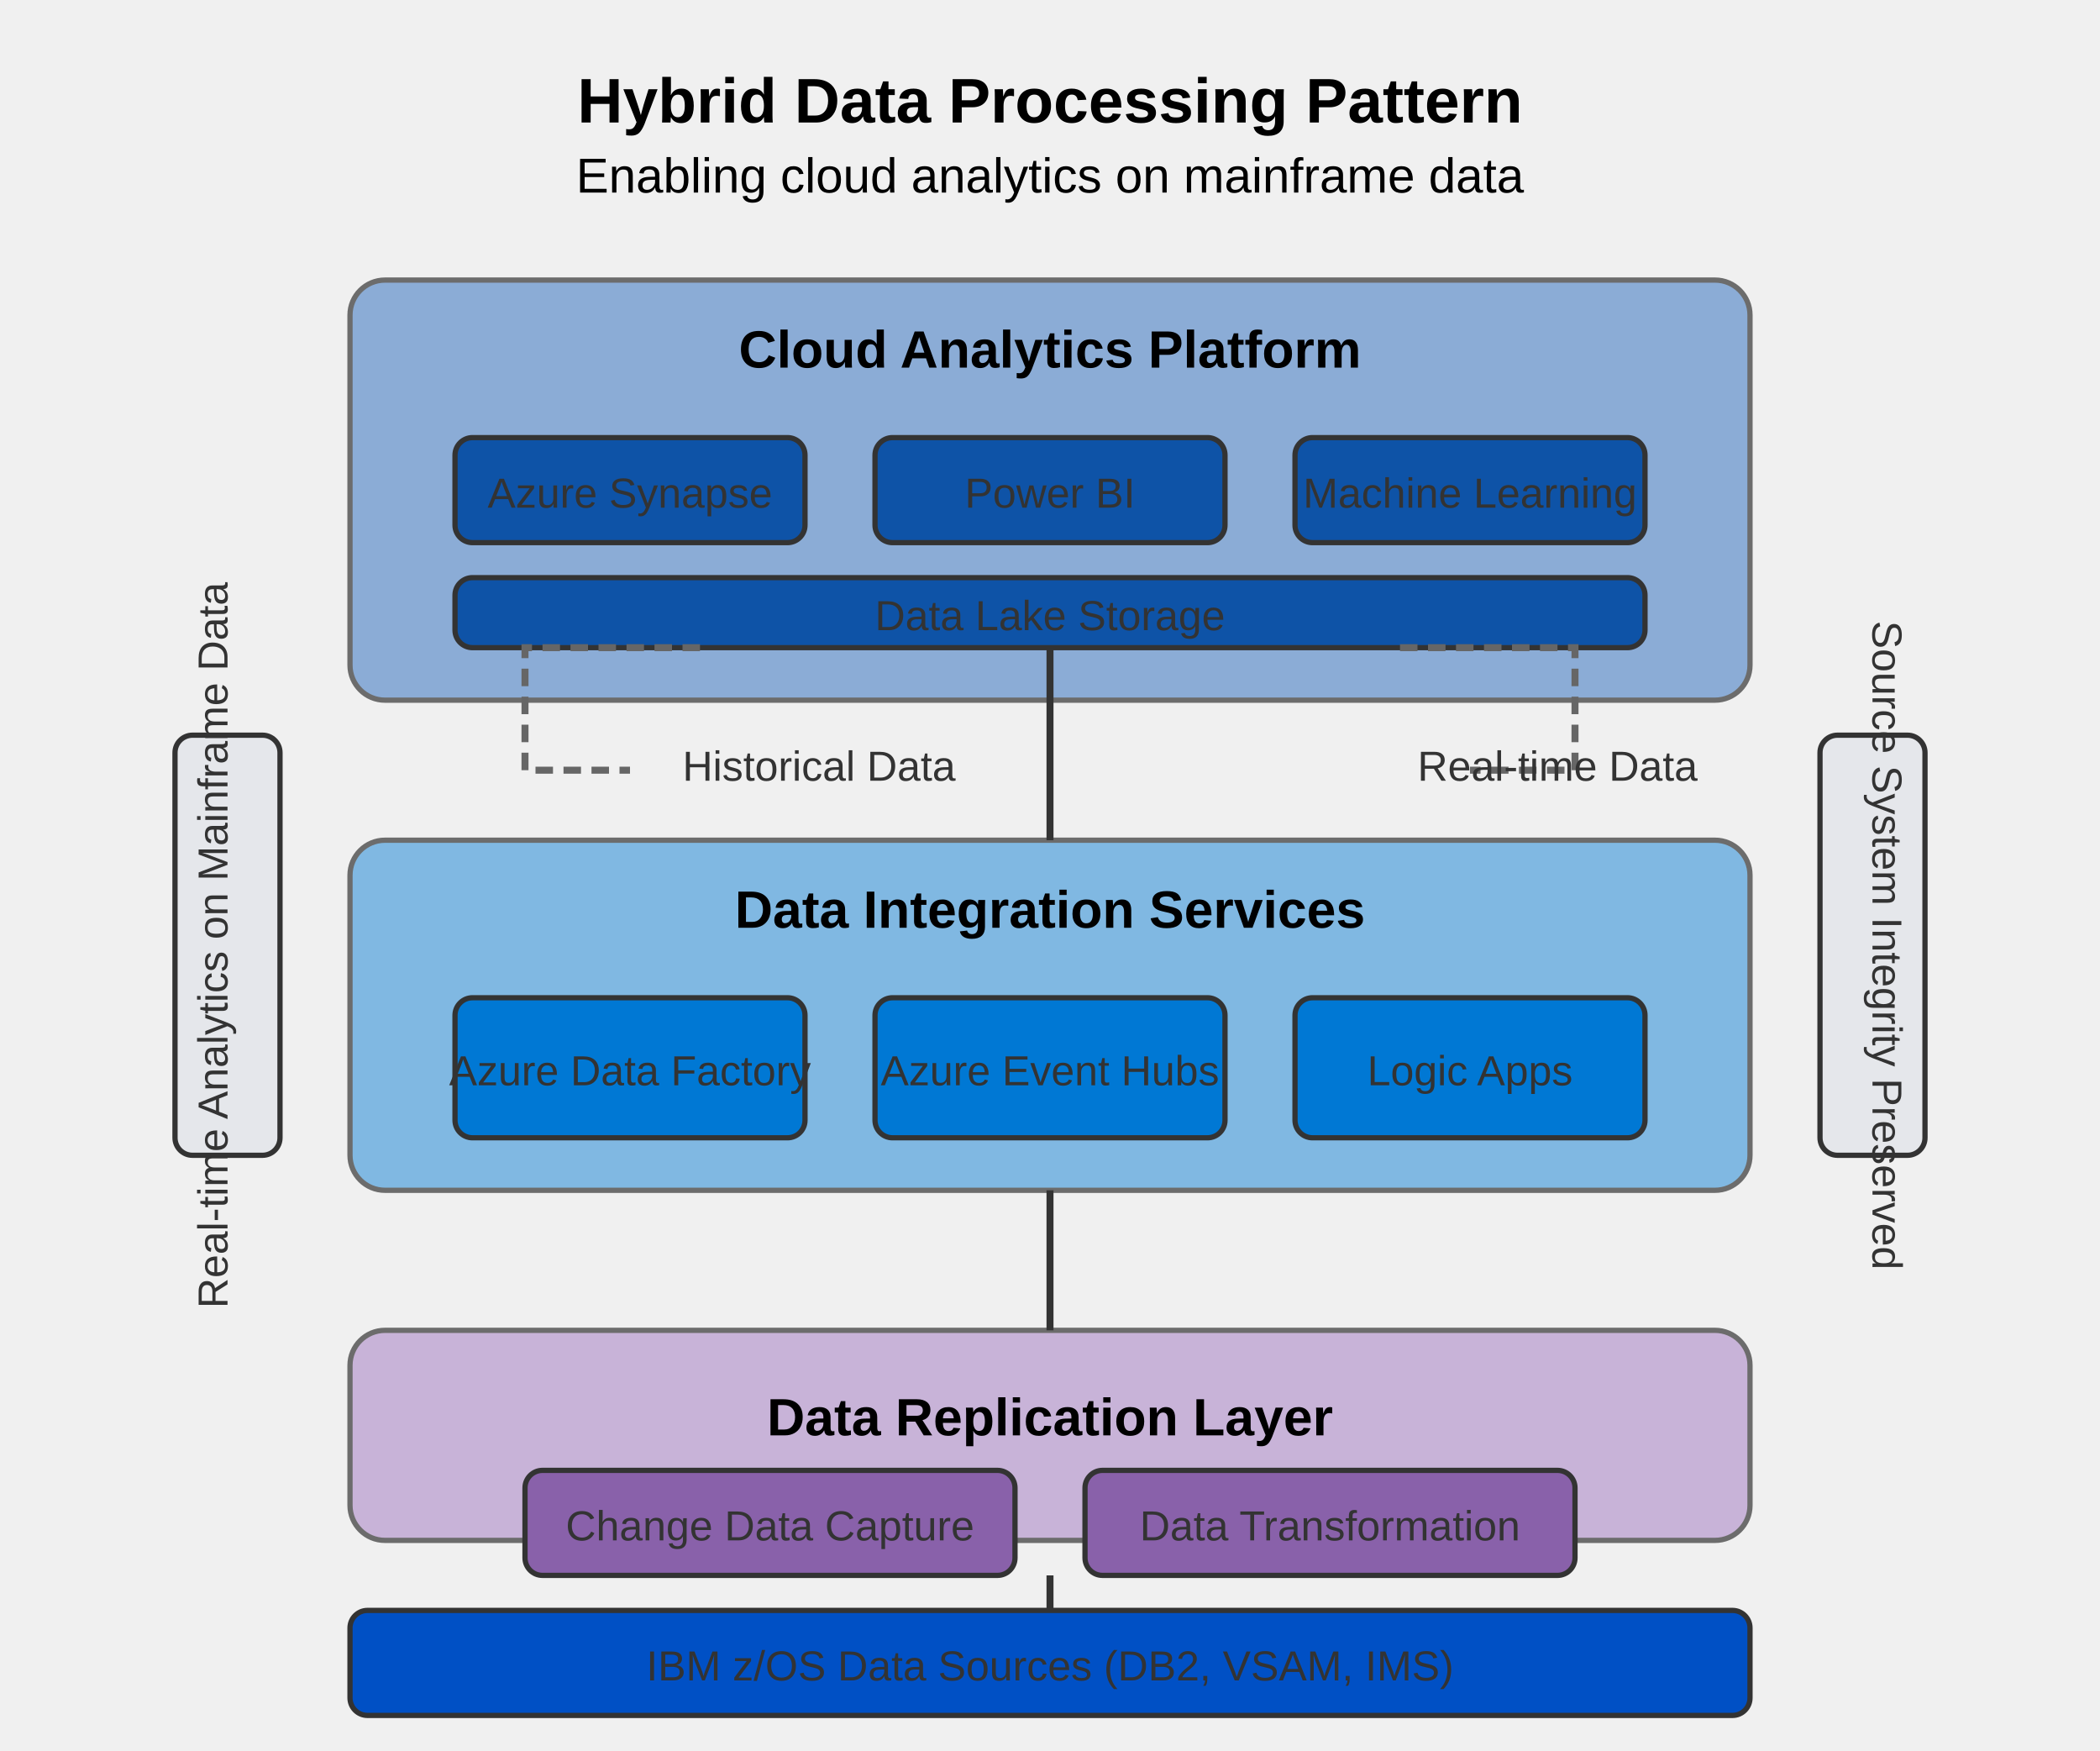
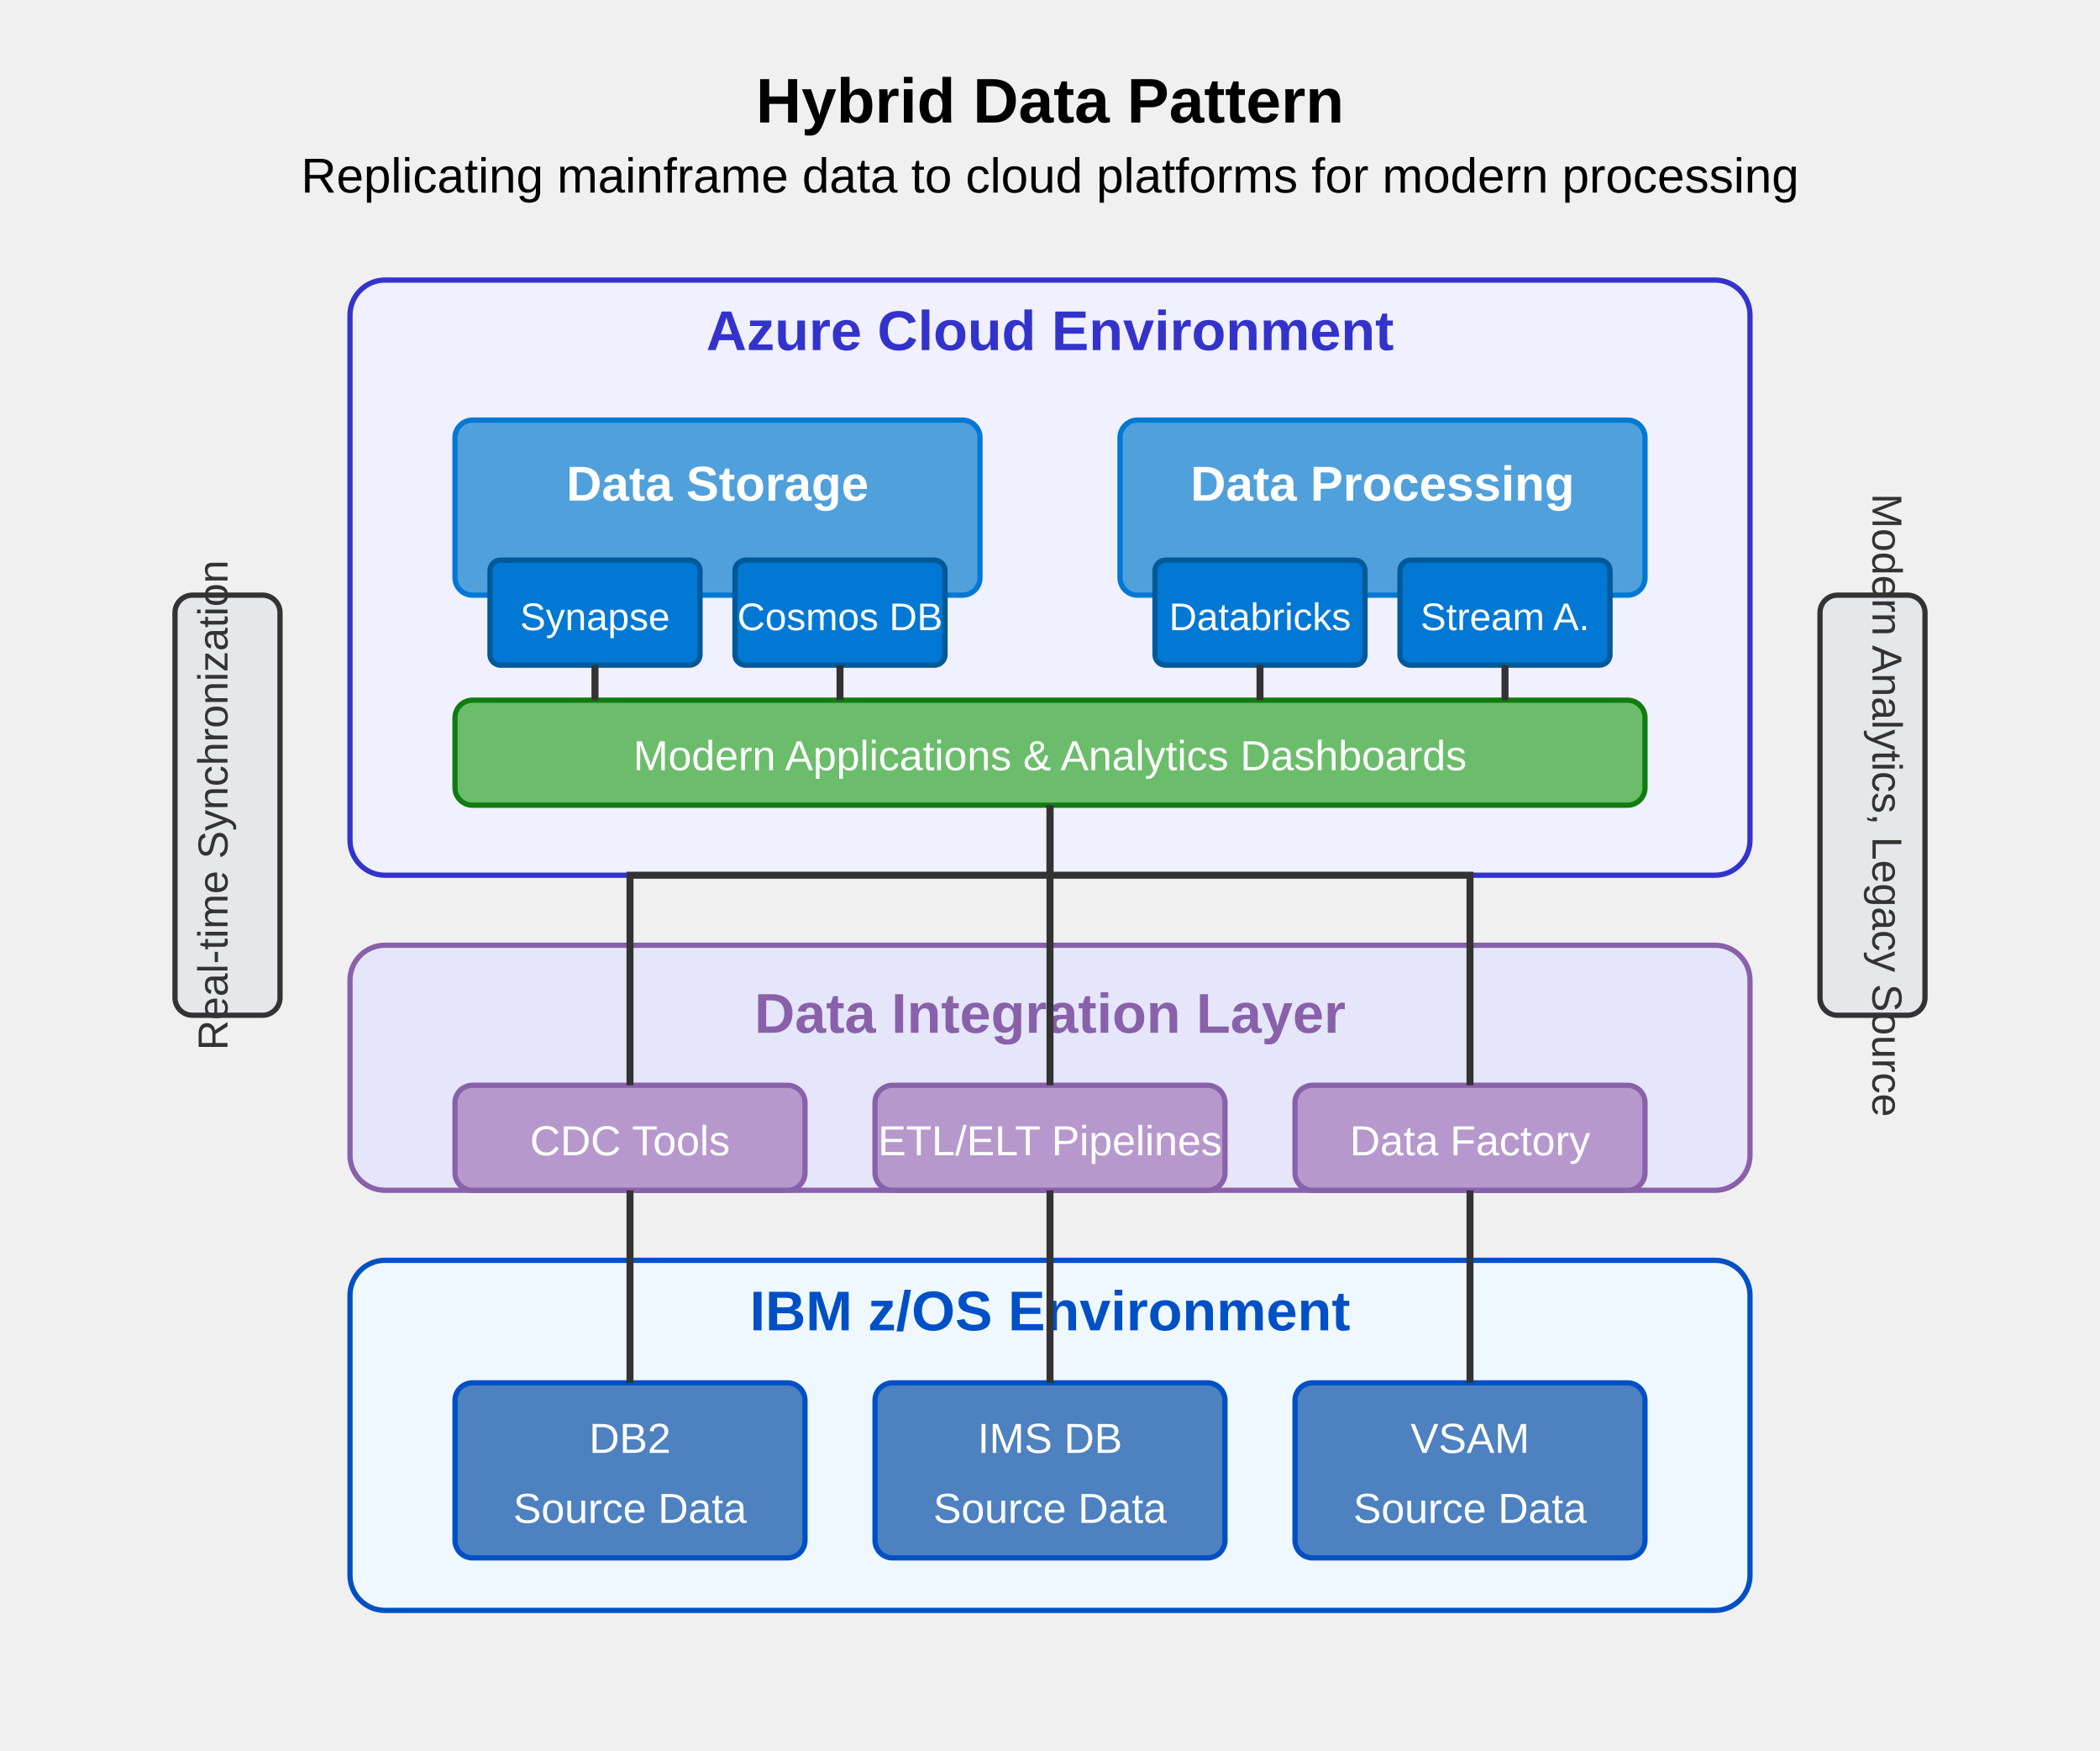
<svg xmlns="http://www.w3.org/2000/svg" width="600" height="500" viewBox="0 0 600 500">
-   <style>
-     .title { font-size: 18px; font-weight: bold; font-family: Arial, sans-serif; }
-     .subtitle { font-size: 14px; font-family: Arial, sans-serif; }
-     .header { font-size: 15px; font-weight: bold; font-family: Arial, sans-serif; }
-     .label { font-size: 13px; font-family: Arial, sans-serif; fill: #333; }
-     .small-label { font-size: 12px; font-family: Arial, sans-serif; fill: #333; }
-     .azure { fill: #0078D4; }
-     .azure-light { fill: #50A0DB; }
-     .synapse { fill: #0E53A7; }
-     .synapse-light { fill: #5F8FCA; }
-     .data { fill: #8961AA; }
-     .data-light { fill: #B798CD; }
-     .mainframe { fill: #0050C5; }
-     .mainframe-light { fill: #4D81BF; }
-     .flow { fill: none; stroke: #666; stroke-width: 2; stroke-dasharray: 5,3; }
-     .solid-flow { fill: none; stroke: #333; stroke-width: 2; }
-     .arrow { fill: #666; }
-     rect { stroke: #333; stroke-width: 1.5; }
-     .container { fill: #f5f5f5; stroke: #ddd; }
-   </style>
-   <text x="300" y="35" text-anchor="middle" class="title">Hybrid Data Processing Pattern</text>
-   <text x="300" y="55" text-anchor="middle" class="subtitle">Enabling cloud analytics on mainframe data</text>
-   <rect x="100" y="80" width="400" height="120" rx="10" ry="10" class="synapse-light" opacity="0.7" />
-   <text x="300" y="105" text-anchor="middle" class="header">Cloud Analytics Platform</text>
-   <rect x="130" y="125" width="100" height="30" rx="5" ry="5" class="synapse" />
-   <text x="180" y="145" text-anchor="middle" class="small-label" fill="#fff">Azure Synapse</text>
-   <rect x="250" y="125" width="100" height="30" rx="5" ry="5" class="synapse" />
-   <text x="300" y="145" text-anchor="middle" class="small-label" fill="#fff">Power BI</text>
-   <rect x="370" y="125" width="100" height="30" rx="5" ry="5" class="synapse" />
-   <text x="420" y="145" text-anchor="middle" class="small-label" fill="#fff">Machine Learning</text>
-   <rect x="130" y="165" width="340" height="20" rx="5" ry="5" class="synapse" />
-   <text x="300" y="180" text-anchor="middle" class="small-label" fill="#fff">Data Lake Storage</text>
-   <rect x="100" y="240" width="400" height="100" rx="10" ry="10" class="azure-light" opacity="0.7" />
-   <text x="300" y="265" text-anchor="middle" class="header">Data Integration Services</text>
-   <rect x="130" y="285" width="100" height="40" rx="5" ry="5" class="azure" />
-   <text x="180" y="310" text-anchor="middle" class="small-label" fill="#fff">Azure Data Factory</text>
-   <rect x="250" y="285" width="100" height="40" rx="5" ry="5" class="azure" />
-   <text x="300" y="310" text-anchor="middle" class="small-label" fill="#fff">Azure Event Hubs</text>
-   <rect x="370" y="285" width="100" height="40" rx="5" ry="5" class="azure" />
-   <text x="420" y="310" text-anchor="middle" class="small-label" fill="#fff">Logic Apps</text>
-   <rect x="100" y="380" width="400" height="60" rx="10" ry="10" class="data-light" opacity="0.7" />
-   <text x="300" y="410" text-anchor="middle" class="header">Data Replication Layer</text>
-   <rect x="150" y="420" width="140" height="30" rx="5" ry="5" class="data" />
-   <text x="220" y="440" text-anchor="middle" class="small-label" fill="#fff">Change Data Capture</text>
-   <rect x="310" y="420" width="140" height="30" rx="5" ry="5" class="data" />
-   <text x="380" y="440" text-anchor="middle" class="small-label" fill="#fff">Data Transformation</text>
-   <rect x="100" y="460" width="400" height="30" rx="5" ry="5" class="mainframe" />
-   <text x="300" y="480" text-anchor="middle" class="small-label" fill="#fff">IBM z/OS Data Sources (DB2, VSAM, IMS)</text>
-   <path d="M300,185 L300,240" class="solid-flow" />
-   <path d="M300,340 L300,380" class="solid-flow" />
-   <path d="M300,450 L300,460" class="solid-flow" />
-   <rect x="50" y="210" width="30" height="120" rx="5" ry="5" fill="#E5E7EB" />
-   <text x="65" y="270" text-anchor="middle" class="small-label" transform="rotate(-90 65,270)">Real-time Analytics on Mainframe Data</text>
-   <rect x="520" y="210" width="30" height="120" rx="5" ry="5" fill="#E5E7EB" />
-   <text x="535" y="270" text-anchor="middle" class="small-label" transform="rotate(90 535,270)">Source System Integrity Preserved</text>
-   <path d="M200,185 L150,185 L150,220 L180,220" class="flow" />
-   <text x="195" y="223" class="small-label">Historical Data</text>
-   <path d="M400,185 L450,185 L450,220 L420,220" class="flow" />
-   <text x="405" y="223" class="small-label">Real-time Data</text>
+   <text x="300" y="35" text-anchor="middle" font-size="18" font-weight="bold" font-family="Arial, sans-serif">Hybrid Data Pattern</text>
+   <text x="300" y="55" text-anchor="middle" font-size="14" font-family="Arial, sans-serif">Replicating mainframe data to cloud platforms for modern processing</text>
+   <rect x="100" y="360" width="400" height="100" rx="10" ry="10" fill="#f0f8ff" stroke="#0050C5" stroke-width="1.5" />
+   <text x="300" y="380" text-anchor="middle" font-size="16" font-weight="bold" font-family="Arial, sans-serif" fill="#0050C5">IBM z/OS Environment</text>
+   <rect x="130" y="395" width="100" height="50" rx="5" ry="5" fill="#4D81BF" stroke="#0050C5" stroke-width="1.5" />
+   <text x="180" y="415" text-anchor="middle" font-size="12" font-family="Arial, sans-serif" fill="white">DB2</text>
+   <text x="180" y="435" text-anchor="middle" font-size="12" font-family="Arial, sans-serif" fill="white">Source Data</text>
+   <rect x="250" y="395" width="100" height="50" rx="5" ry="5" fill="#4D81BF" stroke="#0050C5" stroke-width="1.5" />
+   <text x="300" y="415" text-anchor="middle" font-size="12" font-family="Arial, sans-serif" fill="white">IMS DB</text>
+   <text x="300" y="435" text-anchor="middle" font-size="12" font-family="Arial, sans-serif" fill="white">Source Data</text>
+   <rect x="370" y="395" width="100" height="50" rx="5" ry="5" fill="#4D81BF" stroke="#0050C5" stroke-width="1.5" />
+   <text x="420" y="415" text-anchor="middle" font-size="12" font-family="Arial, sans-serif" fill="white">VSAM</text>
+   <text x="420" y="435" text-anchor="middle" font-size="12" font-family="Arial, sans-serif" fill="white">Source Data</text>
+   <rect x="100" y="270" width="400" height="70" rx="10" ry="10" fill="#e6e6fa" stroke="#8961AA" stroke-width="1.5" />
+   <text x="300" y="295" text-anchor="middle" font-size="16" font-weight="bold" font-family="Arial, sans-serif" fill="#8961AA">Data Integration Layer</text>
+   <rect x="130" y="310" width="100" height="30" rx="5" ry="5" fill="#B798CD" stroke="#8961AA" stroke-width="1.5" />
+   <text x="180" y="330" text-anchor="middle" font-size="12" font-family="Arial, sans-serif" fill="white">CDC Tools</text>
+   <rect x="250" y="310" width="100" height="30" rx="5" ry="5" fill="#B798CD" stroke="#8961AA" stroke-width="1.5" />
+   <text x="300" y="330" text-anchor="middle" font-size="12" font-family="Arial, sans-serif" fill="white">ETL/ELT Pipelines</text>
+   <rect x="370" y="310" width="100" height="30" rx="5" ry="5" fill="#B798CD" stroke="#8961AA" stroke-width="1.5" />
+   <text x="420" y="330" text-anchor="middle" font-size="12" font-family="Arial, sans-serif" fill="white">Data Factory</text>
+   <rect x="100" y="80" width="400" height="170" rx="10" ry="10" fill="#f0f0ff" stroke="#3333cc" stroke-width="1.5" />
+   <text x="300" y="100" text-anchor="middle" font-size="16" font-weight="bold" font-family="Arial, sans-serif" fill="#3333cc">Azure Cloud Environment</text>
+   <rect x="130" y="120" width="150" height="50" rx="5" ry="5" fill="#50A0DB" stroke="#0078D4" stroke-width="1.5" />
+   <text x="205" y="143" text-anchor="middle" font-size="14" font-weight="bold" font-family="Arial, sans-serif" fill="white">Data Storage</text>
+   <rect x="140" y="160" width="60" height="30" rx="3" ry="3" fill="#0078D4" stroke="#005999" stroke-width="1.5" />
+   <text x="170" y="180" text-anchor="middle" font-size="11" font-family="Arial, sans-serif" fill="white">Synapse</text>
+   <rect x="210" y="160" width="60" height="30" rx="3" ry="3" fill="#0078D4" stroke="#005999" stroke-width="1.5" />
+   <text x="240" y="180" text-anchor="middle" font-size="11" font-family="Arial, sans-serif" fill="white">Cosmos DB</text>
+   <rect x="320" y="120" width="150" height="50" rx="5" ry="5" fill="#50A0DB" stroke="#0078D4" stroke-width="1.5" />
+   <text x="395" y="143" text-anchor="middle" font-size="14" font-weight="bold" font-family="Arial, sans-serif" fill="white">Data Processing</text>
+   <rect x="330" y="160" width="60" height="30" rx="3" ry="3" fill="#0078D4" stroke="#005999" stroke-width="1.5" />
+   <text x="360" y="180" text-anchor="middle" font-size="11" font-family="Arial, sans-serif" fill="white">Databricks</text>
+   <rect x="400" y="160" width="60" height="30" rx="3" ry="3" fill="#0078D4" stroke="#005999" stroke-width="1.5" />
+   <text x="430" y="180" text-anchor="middle" font-size="11" font-family="Arial, sans-serif" fill="white">Stream A.</text>
+   <rect x="130" y="200" width="340" height="30" rx="5" ry="5" fill="#6BBD6B" stroke="#107C10" stroke-width="1.5" />
+   <text x="300" y="220" text-anchor="middle" font-size="12" font-family="Arial, sans-serif" fill="white">Modern Applications &amp; Analytics Dashboards</text>
+   <path d="M180,395 L180,340" stroke="#333" stroke-width="2" fill="none" />
+   <path d="M300,395 L300,340" stroke="#333" stroke-width="2" fill="none" />
+   <path d="M420,395 L420,340" stroke="#333" stroke-width="2" fill="none" />
+   <path d="M180,310 L180,250 L300,250 L300,230" stroke="#333" stroke-width="2" fill="none" />
+   <path d="M300,310 L300,230" stroke="#333" stroke-width="2" fill="none" />
+   <path d="M420,310 L420,250 L300,250" stroke="#333" stroke-width="2" fill="none" />
+   <path d="M170,200 L170,190" stroke="#333" stroke-width="2" fill="none" />
+   <path d="M240,200 L240,190" stroke="#333" stroke-width="2" fill="none" />
+   <path d="M360,200 L360,190" stroke="#333" stroke-width="2" fill="none" />
+   <path d="M430,200 L430,190" stroke="#333" stroke-width="2" fill="none" />
+   <rect x="50" y="170" width="30" height="120" rx="5" ry="5" fill="#E5E7EB" stroke="#333" stroke-width="1.5" />
+   <text x="65" y="230" text-anchor="middle" font-size="12" font-family="Arial, sans-serif" fill="#333" transform="rotate(-90 65,230)">Real-time Synchronization</text>
+   <rect x="520" y="170" width="30" height="120" rx="5" ry="5" fill="#E5E7EB" stroke="#333" stroke-width="1.5" />
+   <text x="535" y="230" text-anchor="middle" font-size="12" font-family="Arial, sans-serif" fill="#333" transform="rotate(90 535,230)">Modern Analytics, Legacy Source</text>
</svg>
